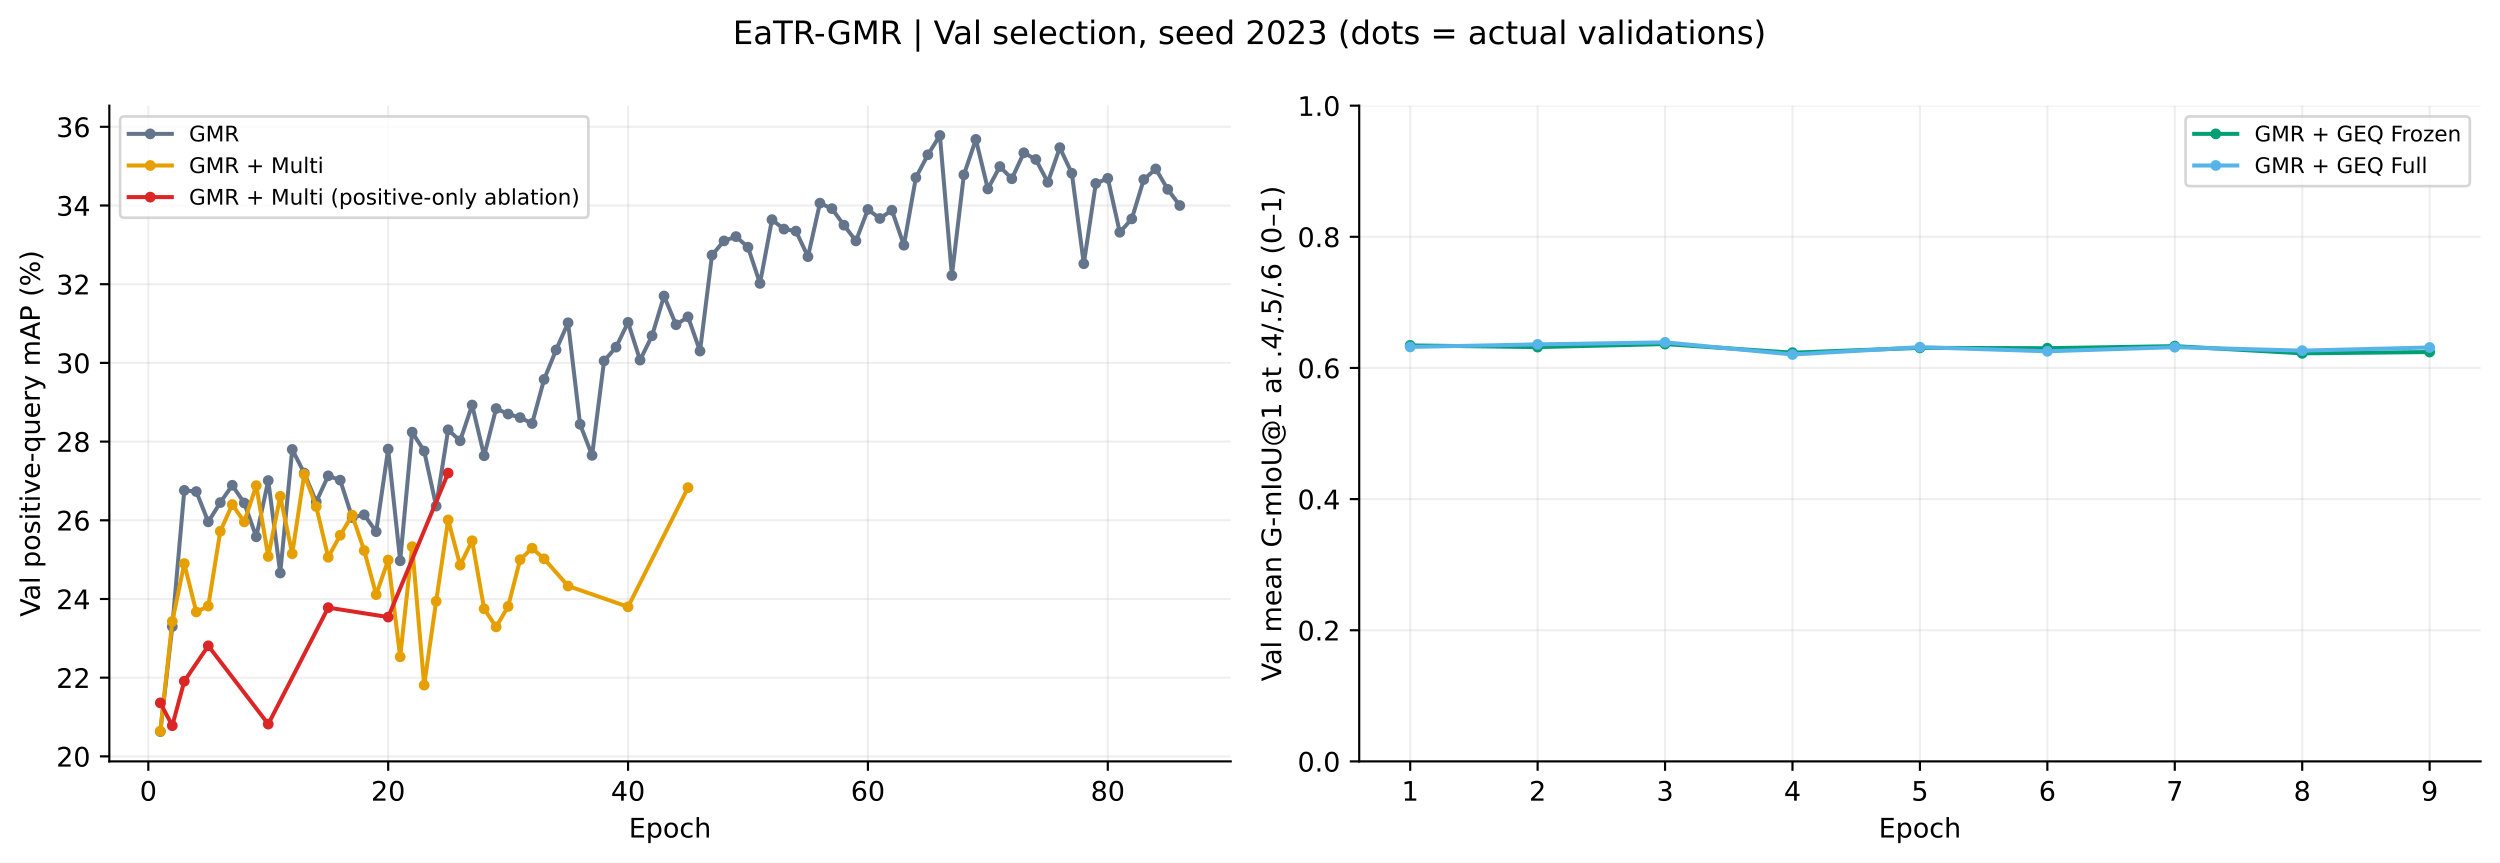
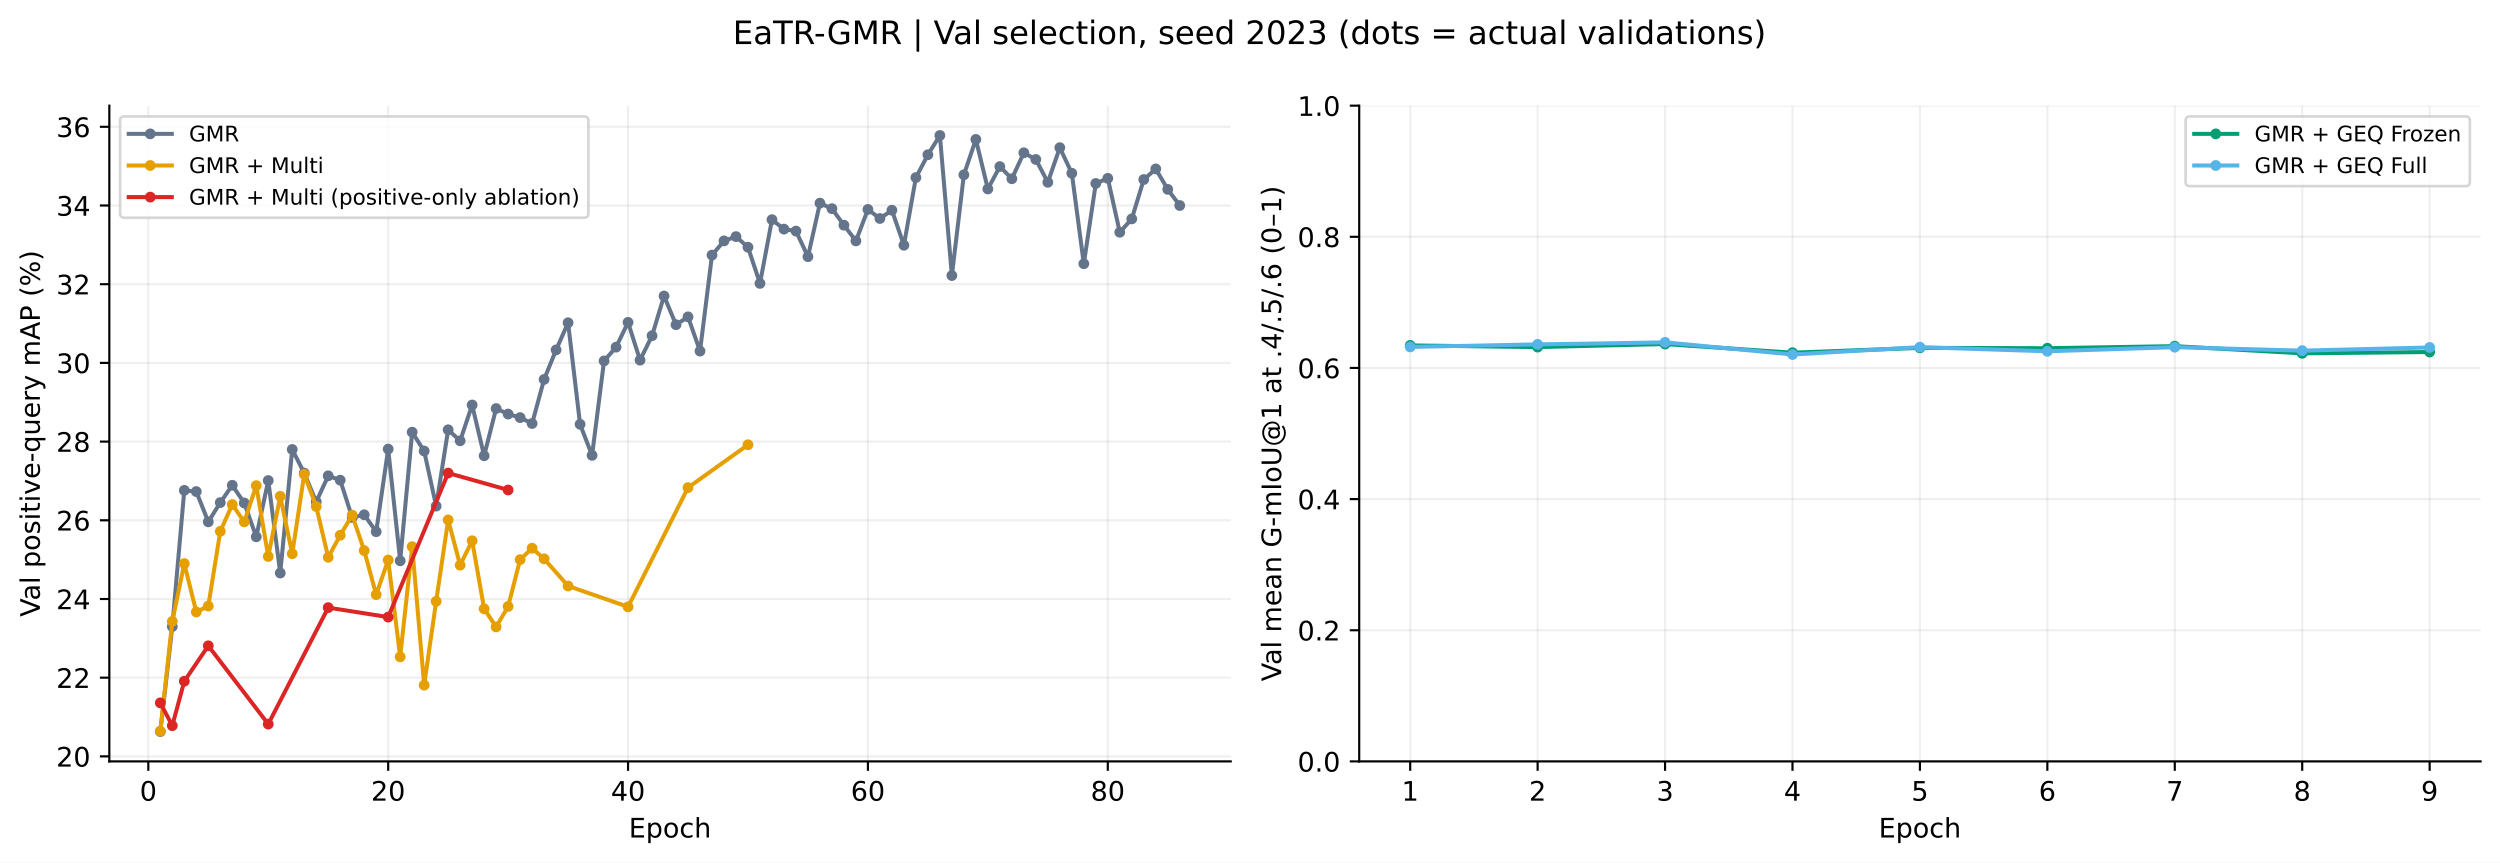
<svg xmlns="http://www.w3.org/2000/svg" xmlns:xlink="http://www.w3.org/1999/xlink" width="928.433pt" height="320.316pt" viewBox="0 0 928.433 320.316" version="1.1">
  <defs>
    <style type="text/css">*{stroke-linejoin: round; stroke-linecap: butt}</style>
  </defs>
  <g id="figure_1">
    <g id="patch_1">
      <path d="M -0 320.316  L 928.433 320.316  L 928.433 0  L -0 0  z " style="fill: #ffffff" />
    </g>
    <g id="axes_1">
      <g id="patch_2">
        <path d="M 40.603 282.76  L 457.058 282.76  L 457.058 39.24  L 40.603 39.24  z " style="fill: #ffffff" />
      </g>
      <g id="matplotlib.axis_1">
        <g id="xtick_1">
          <g id="line2d_1">
            <path d="M 55.079 282.76  L 55.079 39.24  " clip-path="url(#pdc1da5cae6)" style="fill: none; stroke: #b0b0b0; stroke-opacity: 0.2; stroke-width: 0.8; stroke-linecap: square" />
          </g>
          <g id="line2d_2">
            <defs>
              <path id="m847a747f1c" d="M 0 0  L 0 3.5  " style="stroke: #000000; stroke-width: 0.8" />
            </defs>
            <g>
              <use xlink:href="#m847a747f1c" x="55.079" y="282.76" style="stroke: #000000; stroke-width: 0.8" />
            </g>
          </g>
          <g id="text_1">
            <text style="font-size: 10px; font-family: 'DejaVu Sans'; text-anchor: middle" x="55.079" y="297.358" transform="rotate(-0 55.07883 297.3584)">0</text>
          </g>
        </g>
        <g id="xtick_2">
          <g id="line2d_3">
            <path d="M 144.16 282.76  L 144.16 39.24  " clip-path="url(#pdc1da5cae6)" style="fill: none; stroke: #b0b0b0; stroke-opacity: 0.2; stroke-width: 0.8; stroke-linecap: square" />
          </g>
          <g id="line2d_4">
            <g>
              <use xlink:href="#m847a747f1c" x="144.16" y="282.76" style="stroke: #000000; stroke-width: 0.8" />
            </g>
          </g>
          <g id="text_2">
            <text style="font-size: 10px; font-family: 'DejaVu Sans'; text-anchor: middle" x="144.16" y="297.358" transform="rotate(-0 144.1601 297.3584)">20</text>
          </g>
        </g>
        <g id="xtick_3">
          <g id="line2d_5">
            <path d="M 233.241 282.76  L 233.241 39.24  " clip-path="url(#pdc1da5cae6)" style="fill: none; stroke: #b0b0b0; stroke-opacity: 0.2; stroke-width: 0.8; stroke-linecap: square" />
          </g>
          <g id="line2d_6">
            <g>
              <use xlink:href="#m847a747f1c" x="233.241" y="282.76" style="stroke: #000000; stroke-width: 0.8" />
            </g>
          </g>
          <g id="text_3">
            <text style="font-size: 10px; font-family: 'DejaVu Sans'; text-anchor: middle" x="233.241" y="297.358" transform="rotate(-0 233.2414 297.3584)">40</text>
          </g>
        </g>
        <g id="xtick_4">
          <g id="line2d_7">
            <path d="M 322.323 282.76  L 322.323 39.24  " clip-path="url(#pdc1da5cae6)" style="fill: none; stroke: #b0b0b0; stroke-opacity: 0.2; stroke-width: 0.8; stroke-linecap: square" />
          </g>
          <g id="line2d_8">
            <g>
              <use xlink:href="#m847a747f1c" x="322.323" y="282.76" style="stroke: #000000; stroke-width: 0.8" />
            </g>
          </g>
          <g id="text_4">
            <text style="font-size: 10px; font-family: 'DejaVu Sans'; text-anchor: middle" x="322.323" y="297.358" transform="rotate(-0 322.3227 297.3584)">60</text>
          </g>
        </g>
        <g id="xtick_5">
          <g id="line2d_9">
            <path d="M 411.404 282.76  L 411.404 39.24  " clip-path="url(#pdc1da5cae6)" style="fill: none; stroke: #b0b0b0; stroke-opacity: 0.2; stroke-width: 0.8; stroke-linecap: square" />
          </g>
          <g id="line2d_10">
            <g>
              <use xlink:href="#m847a747f1c" x="411.404" y="282.76" style="stroke: #000000; stroke-width: 0.8" />
            </g>
          </g>
          <g id="text_5">
            <text style="font-size: 10px; font-family: 'DejaVu Sans'; text-anchor: middle" x="411.404" y="297.358" transform="rotate(-0 411.404 297.3584)">80</text>
          </g>
        </g>
        <g id="text_6">
          <text style="font-size: 10px; font-family: 'DejaVu Sans'; text-anchor: middle" x="248.831" y="311.037" transform="rotate(-0 248.8306 311.0366)">Epoch</text>
        </g>
      </g>
      <g id="matplotlib.axis_2">
        <g id="ytick_1">
          <g id="line2d_11">
            <path d="M 40.603 280.897  L 457.058 280.897  " clip-path="url(#pdc1da5cae6)" style="fill: none; stroke: #b0b0b0; stroke-opacity: 0.2; stroke-width: 0.8; stroke-linecap: square" />
          </g>
          <g id="line2d_12">
            <defs>
              <path id="mc433141c62" d="M 0 0  L -3.5 0  " style="stroke: #000000; stroke-width: 0.8" />
            </defs>
            <g>
              <use xlink:href="#mc433141c62" x="40.603" y="280.897" style="stroke: #000000; stroke-width: 0.8" />
            </g>
          </g>
          <g id="text_7">
            <text style="font-size: 10px; font-family: 'DejaVu Sans'; text-anchor: end" x="33.603" y="284.696" transform="rotate(-0 33.60312 284.6961)">20</text>
          </g>
        </g>
        <g id="ytick_2">
          <g id="line2d_13">
            <path d="M 40.603 251.672  L 457.058 251.672  " clip-path="url(#pdc1da5cae6)" style="fill: none; stroke: #b0b0b0; stroke-opacity: 0.2; stroke-width: 0.8; stroke-linecap: square" />
          </g>
          <g id="line2d_14">
            <g>
              <use xlink:href="#mc433141c62" x="40.603" y="251.672" style="stroke: #000000; stroke-width: 0.8" />
            </g>
          </g>
          <g id="text_8">
            <text style="font-size: 10px; font-family: 'DejaVu Sans'; text-anchor: end" x="33.603" y="255.471" transform="rotate(-0 33.60312 255.4708)">22</text>
          </g>
        </g>
        <g id="ytick_3">
          <g id="line2d_15">
            <path d="M 40.603 222.446  L 457.058 222.446  " clip-path="url(#pdc1da5cae6)" style="fill: none; stroke: #b0b0b0; stroke-opacity: 0.2; stroke-width: 0.8; stroke-linecap: square" />
          </g>
          <g id="line2d_16">
            <g>
              <use xlink:href="#mc433141c62" x="40.603" y="222.446" style="stroke: #000000; stroke-width: 0.8" />
            </g>
          </g>
          <g id="text_9">
            <text style="font-size: 10px; font-family: 'DejaVu Sans'; text-anchor: end" x="33.603" y="226.245" transform="rotate(-0 33.60312 226.2455)">24</text>
          </g>
        </g>
        <g id="ytick_4">
          <g id="line2d_17">
            <path d="M 40.603 193.221  L 457.058 193.221  " clip-path="url(#pdc1da5cae6)" style="fill: none; stroke: #b0b0b0; stroke-opacity: 0.2; stroke-width: 0.8; stroke-linecap: square" />
          </g>
          <g id="line2d_18">
            <g>
              <use xlink:href="#mc433141c62" x="40.603" y="193.221" style="stroke: #000000; stroke-width: 0.8" />
            </g>
          </g>
          <g id="text_10">
            <text style="font-size: 10px; font-family: 'DejaVu Sans'; text-anchor: end" x="33.603" y="197.02" transform="rotate(-0 33.60312 197.0201)">26</text>
          </g>
        </g>
        <g id="ytick_5">
          <g id="line2d_19">
            <path d="M 40.603 163.996  L 457.058 163.996  " clip-path="url(#pdc1da5cae6)" style="fill: none; stroke: #b0b0b0; stroke-opacity: 0.2; stroke-width: 0.8; stroke-linecap: square" />
          </g>
          <g id="line2d_20">
            <g>
              <use xlink:href="#mc433141c62" x="40.603" y="163.996" style="stroke: #000000; stroke-width: 0.8" />
            </g>
          </g>
          <g id="text_11">
            <text style="font-size: 10px; font-family: 'DejaVu Sans'; text-anchor: end" x="33.603" y="167.795" transform="rotate(-0 33.60312 167.7948)">28</text>
          </g>
        </g>
        <g id="ytick_6">
          <g id="line2d_21">
            <path d="M 40.603 134.77  L 457.058 134.77  " clip-path="url(#pdc1da5cae6)" style="fill: none; stroke: #b0b0b0; stroke-opacity: 0.2; stroke-width: 0.8; stroke-linecap: square" />
          </g>
          <g id="line2d_22">
            <g>
              <use xlink:href="#mc433141c62" x="40.603" y="134.77" style="stroke: #000000; stroke-width: 0.8" />
            </g>
          </g>
          <g id="text_12">
            <text style="font-size: 10px; font-family: 'DejaVu Sans'; text-anchor: end" x="33.603" y="138.569" transform="rotate(-0 33.60312 138.5695)">30</text>
          </g>
        </g>
        <g id="ytick_7">
          <g id="line2d_23">
            <path d="M 40.603 105.545  L 457.058 105.545  " clip-path="url(#pdc1da5cae6)" style="fill: none; stroke: #b0b0b0; stroke-opacity: 0.2; stroke-width: 0.8; stroke-linecap: square" />
          </g>
          <g id="line2d_24">
            <g>
              <use xlink:href="#mc433141c62" x="40.603" y="105.545" style="stroke: #000000; stroke-width: 0.8" />
            </g>
          </g>
          <g id="text_13">
            <text style="font-size: 10px; font-family: 'DejaVu Sans'; text-anchor: end" x="33.603" y="109.344" transform="rotate(-0 33.60312 109.3442)">32</text>
          </g>
        </g>
        <g id="ytick_8">
          <g id="line2d_25">
            <path d="M 40.603 76.32  L 457.058 76.32  " clip-path="url(#pdc1da5cae6)" style="fill: none; stroke: #b0b0b0; stroke-opacity: 0.2; stroke-width: 0.8; stroke-linecap: square" />
          </g>
          <g id="line2d_26">
            <g>
              <use xlink:href="#mc433141c62" x="40.603" y="76.32" style="stroke: #000000; stroke-width: 0.8" />
            </g>
          </g>
          <g id="text_14">
            <text style="font-size: 10px; font-family: 'DejaVu Sans'; text-anchor: end" x="33.603" y="80.119" transform="rotate(-0 33.60312 80.11885)">34</text>
          </g>
        </g>
        <g id="ytick_9">
          <g id="line2d_27">
            <path d="M 40.603 47.094  L 457.058 47.094  " clip-path="url(#pdc1da5cae6)" style="fill: none; stroke: #b0b0b0; stroke-opacity: 0.2; stroke-width: 0.8; stroke-linecap: square" />
          </g>
          <g id="line2d_28">
            <g>
              <use xlink:href="#mc433141c62" x="40.603" y="47.094" style="stroke: #000000; stroke-width: 0.8" />
            </g>
          </g>
          <g id="text_15">
            <text style="font-size: 10px; font-family: 'DejaVu Sans'; text-anchor: end" x="33.603" y="50.894" transform="rotate(-0 33.60312 50.89352)">36</text>
          </g>
        </g>
        <g id="text_16">
          <text style="font-size: 10px; font-family: 'DejaVu Sans'; text-anchor: middle" x="14.798" y="161" transform="rotate(-90 14.79844 161)">Val positive-query mAP (%)</text>
        </g>
      </g>
      <g id="line2d_29">
        <path d="M 59.533 271.691  L 63.987 232.675  L 68.441 182.115  L 72.895 182.554  L 77.349 193.805  L 81.803 186.645  L 86.257 180.216  L 90.711 186.791  L 95.165 199.358  L 99.619 178.462  L 104.074 212.802  L 108.528 166.918  L 112.982 175.686  L 117.436 186.353  L 121.89 176.709  L 126.344 178.316  L 130.798 192.198  L 135.252 191.175  L 139.706 197.459  L 144.16 166.772  L 148.614 208.272  L 153.068 160.489  L 157.522 167.503  L 161.976 187.96  L 166.43 159.612  L 170.885 163.703  L 175.339 150.406  L 179.793 169.256  L 184.247 151.721  L 188.701 153.767  L 193.155 155.082  L 197.609 157.274  L 202.063 140.908  L 206.517 129.948  L 210.971 119.865  L 215.425 157.566  L 219.879 169.11  L 224.333 134.04  L 228.787 128.925  L 233.241 119.719  L 237.695 133.747  L 242.15 124.688  L 246.604 109.929  L 251.058 120.596  L 255.512 117.673  L 259.966 130.386  L 264.42 94.732  L 268.874 89.471  L 273.328 87.864  L 277.782 91.809  L 282.236 105.253  L 286.69 81.58  L 291.144 85.087  L 295.598 85.818  L 300.052 95.316  L 304.506 75.443  L 308.96 77.489  L 313.415 83.626  L 317.869 89.471  L 322.323 77.781  L 326.777 81.142  L 331.231 78.073  L 335.685 91.078  L 340.139 65.945  L 344.593 57.469  L 349.047 50.309  L 353.501 102.33  L 357.955 64.922  L 362.409 51.77  L 366.863 70.182  L 371.317 61.853  L 375.771 66.383  L 380.226 56.739  L 384.68 59.223  L 389.134 67.698  L 393.588 54.839  L 398.042 64.337  L 402.496 97.946  L 406.95 68.137  L 411.404 66.237  L 415.858 86.256  L 420.312 81.288  L 424.766 66.675  L 429.22 62.73  L 433.674 70.328  L 438.128 76.32  " clip-path="url(#pdc1da5cae6)" style="fill: none; stroke: #64748b; stroke-width: 1.5; stroke-linecap: square" />
        <defs>
          <path id="mf4bc2572a3" d="M 0 1.5  C 0.398 1.5 0.779 1.342 1.061 1.061  C 1.342 0.779 1.5 0.398 1.5 0  C 1.5 -0.398 1.342 -0.779 1.061 -1.061  C 0.779 -1.342 0.398 -1.5 0 -1.5  C -0.398 -1.5 -0.779 -1.342 -1.061 -1.061  C -1.342 -0.779 -1.5 -0.398 -1.5 0  C -1.5 0.398 -1.342 0.779 -1.061 1.061  C -0.779 1.342 -0.398 1.5 0 1.5  z " style="stroke: #64748b" />
        </defs>
        <g clip-path="url(#pdc1da5cae6)">
          <use xlink:href="#mf4bc2572a3" x="59.533" y="271.691" style="fill: #64748b; stroke: #64748b" />
          <use xlink:href="#mf4bc2572a3" x="63.987" y="232.675" style="fill: #64748b; stroke: #64748b" />
          <use xlink:href="#mf4bc2572a3" x="68.441" y="182.115" style="fill: #64748b; stroke: #64748b" />
          <use xlink:href="#mf4bc2572a3" x="72.895" y="182.554" style="fill: #64748b; stroke: #64748b" />
          <use xlink:href="#mf4bc2572a3" x="77.349" y="193.805" style="fill: #64748b; stroke: #64748b" />
          <use xlink:href="#mf4bc2572a3" x="81.803" y="186.645" style="fill: #64748b; stroke: #64748b" />
          <use xlink:href="#mf4bc2572a3" x="86.257" y="180.216" style="fill: #64748b; stroke: #64748b" />
          <use xlink:href="#mf4bc2572a3" x="90.711" y="186.791" style="fill: #64748b; stroke: #64748b" />
          <use xlink:href="#mf4bc2572a3" x="95.165" y="199.358" style="fill: #64748b; stroke: #64748b" />
          <use xlink:href="#mf4bc2572a3" x="99.619" y="178.462" style="fill: #64748b; stroke: #64748b" />
          <use xlink:href="#mf4bc2572a3" x="104.074" y="212.802" style="fill: #64748b; stroke: #64748b" />
          <use xlink:href="#mf4bc2572a3" x="108.528" y="166.918" style="fill: #64748b; stroke: #64748b" />
          <use xlink:href="#mf4bc2572a3" x="112.982" y="175.686" style="fill: #64748b; stroke: #64748b" />
          <use xlink:href="#mf4bc2572a3" x="117.436" y="186.353" style="fill: #64748b; stroke: #64748b" />
          <use xlink:href="#mf4bc2572a3" x="121.89" y="176.709" style="fill: #64748b; stroke: #64748b" />
          <use xlink:href="#mf4bc2572a3" x="126.344" y="178.316" style="fill: #64748b; stroke: #64748b" />
          <use xlink:href="#mf4bc2572a3" x="130.798" y="192.198" style="fill: #64748b; stroke: #64748b" />
          <use xlink:href="#mf4bc2572a3" x="135.252" y="191.175" style="fill: #64748b; stroke: #64748b" />
          <use xlink:href="#mf4bc2572a3" x="139.706" y="197.459" style="fill: #64748b; stroke: #64748b" />
          <use xlink:href="#mf4bc2572a3" x="144.16" y="166.772" style="fill: #64748b; stroke: #64748b" />
          <use xlink:href="#mf4bc2572a3" x="148.614" y="208.272" style="fill: #64748b; stroke: #64748b" />
          <use xlink:href="#mf4bc2572a3" x="153.068" y="160.489" style="fill: #64748b; stroke: #64748b" />
          <use xlink:href="#mf4bc2572a3" x="157.522" y="167.503" style="fill: #64748b; stroke: #64748b" />
          <use xlink:href="#mf4bc2572a3" x="161.976" y="187.96" style="fill: #64748b; stroke: #64748b" />
          <use xlink:href="#mf4bc2572a3" x="166.43" y="159.612" style="fill: #64748b; stroke: #64748b" />
          <use xlink:href="#mf4bc2572a3" x="170.885" y="163.703" style="fill: #64748b; stroke: #64748b" />
          <use xlink:href="#mf4bc2572a3" x="175.339" y="150.406" style="fill: #64748b; stroke: #64748b" />
          <use xlink:href="#mf4bc2572a3" x="179.793" y="169.256" style="fill: #64748b; stroke: #64748b" />
          <use xlink:href="#mf4bc2572a3" x="184.247" y="151.721" style="fill: #64748b; stroke: #64748b" />
          <use xlink:href="#mf4bc2572a3" x="188.701" y="153.767" style="fill: #64748b; stroke: #64748b" />
          <use xlink:href="#mf4bc2572a3" x="193.155" y="155.082" style="fill: #64748b; stroke: #64748b" />
          <use xlink:href="#mf4bc2572a3" x="197.609" y="157.274" style="fill: #64748b; stroke: #64748b" />
          <use xlink:href="#mf4bc2572a3" x="202.063" y="140.908" style="fill: #64748b; stroke: #64748b" />
          <use xlink:href="#mf4bc2572a3" x="206.517" y="129.948" style="fill: #64748b; stroke: #64748b" />
          <use xlink:href="#mf4bc2572a3" x="210.971" y="119.865" style="fill: #64748b; stroke: #64748b" />
          <use xlink:href="#mf4bc2572a3" x="215.425" y="157.566" style="fill: #64748b; stroke: #64748b" />
          <use xlink:href="#mf4bc2572a3" x="219.879" y="169.11" style="fill: #64748b; stroke: #64748b" />
          <use xlink:href="#mf4bc2572a3" x="224.333" y="134.04" style="fill: #64748b; stroke: #64748b" />
          <use xlink:href="#mf4bc2572a3" x="228.787" y="128.925" style="fill: #64748b; stroke: #64748b" />
          <use xlink:href="#mf4bc2572a3" x="233.241" y="119.719" style="fill: #64748b; stroke: #64748b" />
          <use xlink:href="#mf4bc2572a3" x="237.695" y="133.747" style="fill: #64748b; stroke: #64748b" />
          <use xlink:href="#mf4bc2572a3" x="242.15" y="124.688" style="fill: #64748b; stroke: #64748b" />
          <use xlink:href="#mf4bc2572a3" x="246.604" y="109.929" style="fill: #64748b; stroke: #64748b" />
          <use xlink:href="#mf4bc2572a3" x="251.058" y="120.596" style="fill: #64748b; stroke: #64748b" />
          <use xlink:href="#mf4bc2572a3" x="255.512" y="117.673" style="fill: #64748b; stroke: #64748b" />
          <use xlink:href="#mf4bc2572a3" x="259.966" y="130.386" style="fill: #64748b; stroke: #64748b" />
          <use xlink:href="#mf4bc2572a3" x="264.42" y="94.732" style="fill: #64748b; stroke: #64748b" />
          <use xlink:href="#mf4bc2572a3" x="268.874" y="89.471" style="fill: #64748b; stroke: #64748b" />
          <use xlink:href="#mf4bc2572a3" x="273.328" y="87.864" style="fill: #64748b; stroke: #64748b" />
          <use xlink:href="#mf4bc2572a3" x="277.782" y="91.809" style="fill: #64748b; stroke: #64748b" />
          <use xlink:href="#mf4bc2572a3" x="282.236" y="105.253" style="fill: #64748b; stroke: #64748b" />
          <use xlink:href="#mf4bc2572a3" x="286.69" y="81.58" style="fill: #64748b; stroke: #64748b" />
          <use xlink:href="#mf4bc2572a3" x="291.144" y="85.087" style="fill: #64748b; stroke: #64748b" />
          <use xlink:href="#mf4bc2572a3" x="295.598" y="85.818" style="fill: #64748b; stroke: #64748b" />
          <use xlink:href="#mf4bc2572a3" x="300.052" y="95.316" style="fill: #64748b; stroke: #64748b" />
          <use xlink:href="#mf4bc2572a3" x="304.506" y="75.443" style="fill: #64748b; stroke: #64748b" />
          <use xlink:href="#mf4bc2572a3" x="308.96" y="77.489" style="fill: #64748b; stroke: #64748b" />
          <use xlink:href="#mf4bc2572a3" x="313.415" y="83.626" style="fill: #64748b; stroke: #64748b" />
          <use xlink:href="#mf4bc2572a3" x="317.869" y="89.471" style="fill: #64748b; stroke: #64748b" />
          <use xlink:href="#mf4bc2572a3" x="322.323" y="77.781" style="fill: #64748b; stroke: #64748b" />
          <use xlink:href="#mf4bc2572a3" x="326.777" y="81.142" style="fill: #64748b; stroke: #64748b" />
          <use xlink:href="#mf4bc2572a3" x="331.231" y="78.073" style="fill: #64748b; stroke: #64748b" />
          <use xlink:href="#mf4bc2572a3" x="335.685" y="91.078" style="fill: #64748b; stroke: #64748b" />
          <use xlink:href="#mf4bc2572a3" x="340.139" y="65.945" style="fill: #64748b; stroke: #64748b" />
          <use xlink:href="#mf4bc2572a3" x="344.593" y="57.469" style="fill: #64748b; stroke: #64748b" />
          <use xlink:href="#mf4bc2572a3" x="349.047" y="50.309" style="fill: #64748b; stroke: #64748b" />
          <use xlink:href="#mf4bc2572a3" x="353.501" y="102.33" style="fill: #64748b; stroke: #64748b" />
          <use xlink:href="#mf4bc2572a3" x="357.955" y="64.922" style="fill: #64748b; stroke: #64748b" />
          <use xlink:href="#mf4bc2572a3" x="362.409" y="51.77" style="fill: #64748b; stroke: #64748b" />
          <use xlink:href="#mf4bc2572a3" x="366.863" y="70.182" style="fill: #64748b; stroke: #64748b" />
          <use xlink:href="#mf4bc2572a3" x="371.317" y="61.853" style="fill: #64748b; stroke: #64748b" />
          <use xlink:href="#mf4bc2572a3" x="375.771" y="66.383" style="fill: #64748b; stroke: #64748b" />
          <use xlink:href="#mf4bc2572a3" x="380.226" y="56.739" style="fill: #64748b; stroke: #64748b" />
          <use xlink:href="#mf4bc2572a3" x="384.68" y="59.223" style="fill: #64748b; stroke: #64748b" />
          <use xlink:href="#mf4bc2572a3" x="389.134" y="67.698" style="fill: #64748b; stroke: #64748b" />
          <use xlink:href="#mf4bc2572a3" x="393.588" y="54.839" style="fill: #64748b; stroke: #64748b" />
          <use xlink:href="#mf4bc2572a3" x="398.042" y="64.337" style="fill: #64748b; stroke: #64748b" />
          <use xlink:href="#mf4bc2572a3" x="402.496" y="97.946" style="fill: #64748b; stroke: #64748b" />
          <use xlink:href="#mf4bc2572a3" x="406.95" y="68.137" style="fill: #64748b; stroke: #64748b" />
          <use xlink:href="#mf4bc2572a3" x="411.404" y="66.237" style="fill: #64748b; stroke: #64748b" />
          <use xlink:href="#mf4bc2572a3" x="415.858" y="86.256" style="fill: #64748b; stroke: #64748b" />
          <use xlink:href="#mf4bc2572a3" x="420.312" y="81.288" style="fill: #64748b; stroke: #64748b" />
          <use xlink:href="#mf4bc2572a3" x="424.766" y="66.675" style="fill: #64748b; stroke: #64748b" />
          <use xlink:href="#mf4bc2572a3" x="429.22" y="62.73" style="fill: #64748b; stroke: #64748b" />
          <use xlink:href="#mf4bc2572a3" x="433.674" y="70.328" style="fill: #64748b; stroke: #64748b" />
          <use xlink:href="#mf4bc2572a3" x="438.128" y="76.32" style="fill: #64748b; stroke: #64748b" />
        </g>
      </g>
      <g id="line2d_30">
-         <path d="M 59.533 271.545  L 63.987 230.775  L 68.441 209.295  L 72.895 227.268  L 77.349 225.077  L 81.803 197.312  L 86.257 187.376  L 90.711 193.805  L 95.165 180.362  L 99.619 206.665  L 104.074 184.307  L 108.528 205.642  L 112.982 176.124  L 117.436 188.106  L 121.89 206.957  L 126.344 198.774  L 130.798 191.321  L 135.252 204.473  L 139.706 220.839  L 144.16 207.98  L 148.614 243.927  L 153.068 203.011  L 157.522 254.448  L 161.976 223.323  L 166.43 193.075  L 170.885 209.879  L 175.339 200.82  L 179.793 226.099  L 184.247 232.821  L 188.701 225.223  L 193.155 207.834  L 197.609 203.596  L 202.063 207.541  L 210.971 217.624  L 233.241 225.369  L 255.512 181.092  " clip-path="url(#pdc1da5cae6)" style="fill: none; stroke: #e69f00; stroke-width: 1.5; stroke-linecap: square" />
+         <path d="M 59.533 271.545  L 63.987 230.775  L 68.441 209.295  L 72.895 227.268  L 77.349 225.077  L 81.803 197.312  L 86.257 187.376  L 90.711 193.805  L 95.165 180.362  L 99.619 206.665  L 104.074 184.307  L 108.528 205.642  L 112.982 176.124  L 117.436 188.106  L 121.89 206.957  L 126.344 198.774  L 130.798 191.321  L 135.252 204.473  L 139.706 220.839  L 144.16 207.98  L 148.614 243.927  L 153.068 203.011  L 157.522 254.448  L 161.976 223.323  L 166.43 193.075  L 170.885 209.879  L 175.339 200.82  L 179.793 226.099  L 184.247 232.821  L 188.701 225.223  L 193.155 207.834  L 197.609 203.596  L 202.063 207.541  L 210.971 217.624  L 233.241 225.369  L 255.512 181.092  L 277.782 165.165  " clip-path="url(#pdc1da5cae6)" style="fill: none; stroke: #e69f00; stroke-width: 1.5; stroke-linecap: square" />
        <defs>
          <path id="mbf485513ee" d="M 0 1.5  C 0.398 1.5 0.779 1.342 1.061 1.061  C 1.342 0.779 1.5 0.398 1.5 0  C 1.5 -0.398 1.342 -0.779 1.061 -1.061  C 0.779 -1.342 0.398 -1.5 0 -1.5  C -0.398 -1.5 -0.779 -1.342 -1.061 -1.061  C -1.342 -0.779 -1.5 -0.398 -1.5 0  C -1.5 0.398 -1.342 0.779 -1.061 1.061  C -0.779 1.342 -0.398 1.5 0 1.5  z " style="stroke: #e69f00" />
        </defs>
        <g clip-path="url(#pdc1da5cae6)">
          <use xlink:href="#mbf485513ee" x="59.533" y="271.545" style="fill: #e69f00; stroke: #e69f00" />
          <use xlink:href="#mbf485513ee" x="63.987" y="230.775" style="fill: #e69f00; stroke: #e69f00" />
          <use xlink:href="#mbf485513ee" x="68.441" y="209.295" style="fill: #e69f00; stroke: #e69f00" />
          <use xlink:href="#mbf485513ee" x="72.895" y="227.268" style="fill: #e69f00; stroke: #e69f00" />
          <use xlink:href="#mbf485513ee" x="77.349" y="225.077" style="fill: #e69f00; stroke: #e69f00" />
          <use xlink:href="#mbf485513ee" x="81.803" y="197.312" style="fill: #e69f00; stroke: #e69f00" />
          <use xlink:href="#mbf485513ee" x="86.257" y="187.376" style="fill: #e69f00; stroke: #e69f00" />
          <use xlink:href="#mbf485513ee" x="90.711" y="193.805" style="fill: #e69f00; stroke: #e69f00" />
          <use xlink:href="#mbf485513ee" x="95.165" y="180.362" style="fill: #e69f00; stroke: #e69f00" />
          <use xlink:href="#mbf485513ee" x="99.619" y="206.665" style="fill: #e69f00; stroke: #e69f00" />
          <use xlink:href="#mbf485513ee" x="104.074" y="184.307" style="fill: #e69f00; stroke: #e69f00" />
          <use xlink:href="#mbf485513ee" x="108.528" y="205.642" style="fill: #e69f00; stroke: #e69f00" />
          <use xlink:href="#mbf485513ee" x="112.982" y="176.124" style="fill: #e69f00; stroke: #e69f00" />
          <use xlink:href="#mbf485513ee" x="117.436" y="188.106" style="fill: #e69f00; stroke: #e69f00" />
          <use xlink:href="#mbf485513ee" x="121.89" y="206.957" style="fill: #e69f00; stroke: #e69f00" />
          <use xlink:href="#mbf485513ee" x="126.344" y="198.774" style="fill: #e69f00; stroke: #e69f00" />
          <use xlink:href="#mbf485513ee" x="130.798" y="191.321" style="fill: #e69f00; stroke: #e69f00" />
          <use xlink:href="#mbf485513ee" x="135.252" y="204.473" style="fill: #e69f00; stroke: #e69f00" />
          <use xlink:href="#mbf485513ee" x="139.706" y="220.839" style="fill: #e69f00; stroke: #e69f00" />
          <use xlink:href="#mbf485513ee" x="144.16" y="207.98" style="fill: #e69f00; stroke: #e69f00" />
          <use xlink:href="#mbf485513ee" x="148.614" y="243.927" style="fill: #e69f00; stroke: #e69f00" />
          <use xlink:href="#mbf485513ee" x="153.068" y="203.011" style="fill: #e69f00; stroke: #e69f00" />
          <use xlink:href="#mbf485513ee" x="157.522" y="254.448" style="fill: #e69f00; stroke: #e69f00" />
          <use xlink:href="#mbf485513ee" x="161.976" y="223.323" style="fill: #e69f00; stroke: #e69f00" />
          <use xlink:href="#mbf485513ee" x="166.43" y="193.075" style="fill: #e69f00; stroke: #e69f00" />
          <use xlink:href="#mbf485513ee" x="170.885" y="209.879" style="fill: #e69f00; stroke: #e69f00" />
          <use xlink:href="#mbf485513ee" x="175.339" y="200.82" style="fill: #e69f00; stroke: #e69f00" />
          <use xlink:href="#mbf485513ee" x="179.793" y="226.099" style="fill: #e69f00; stroke: #e69f00" />
          <use xlink:href="#mbf485513ee" x="184.247" y="232.821" style="fill: #e69f00; stroke: #e69f00" />
          <use xlink:href="#mbf485513ee" x="188.701" y="225.223" style="fill: #e69f00; stroke: #e69f00" />
          <use xlink:href="#mbf485513ee" x="193.155" y="207.834" style="fill: #e69f00; stroke: #e69f00" />
          <use xlink:href="#mbf485513ee" x="197.609" y="203.596" style="fill: #e69f00; stroke: #e69f00" />
          <use xlink:href="#mbf485513ee" x="202.063" y="207.541" style="fill: #e69f00; stroke: #e69f00" />
          <use xlink:href="#mbf485513ee" x="210.971" y="217.624" style="fill: #e69f00; stroke: #e69f00" />
          <use xlink:href="#mbf485513ee" x="233.241" y="225.369" style="fill: #e69f00; stroke: #e69f00" />
          <use xlink:href="#mbf485513ee" x="255.512" y="181.092" style="fill: #e69f00; stroke: #e69f00" />
+           <use xlink:href="#mbf485513ee" x="277.782" y="165.165" style="fill: #e69f00; stroke: #e69f00" />
        </g>
      </g>
      <g id="line2d_31">
-         <path d="M 59.533 261.024  L 63.987 269.499  L 68.441 252.987  L 77.349 239.835  L 99.619 268.915  L 121.89 225.661  L 144.16 229.168  L 166.43 175.686  " clip-path="url(#pdc1da5cae6)" style="fill: none; stroke: #dc2626; stroke-width: 1.5; stroke-linecap: square" />
+         <path d="M 59.533 261.024  L 63.987 269.499  L 68.441 252.987  L 77.349 239.835  L 99.619 268.915  L 121.89 225.661  L 144.16 229.168  L 166.43 175.686  L 188.701 181.969  " clip-path="url(#pdc1da5cae6)" style="fill: none; stroke: #dc2626; stroke-width: 1.5; stroke-linecap: square" />
        <defs>
          <path id="m6886102119" d="M 0 1.5  C 0.398 1.5 0.779 1.342 1.061 1.061  C 1.342 0.779 1.5 0.398 1.5 0  C 1.5 -0.398 1.342 -0.779 1.061 -1.061  C 0.779 -1.342 0.398 -1.5 0 -1.5  C -0.398 -1.5 -0.779 -1.342 -1.061 -1.061  C -1.342 -0.779 -1.5 -0.398 -1.5 0  C -1.5 0.398 -1.342 0.779 -1.061 1.061  C -0.779 1.342 -0.398 1.5 0 1.5  z " style="stroke: #dc2626" />
        </defs>
        <g clip-path="url(#pdc1da5cae6)">
          <use xlink:href="#m6886102119" x="59.533" y="261.024" style="fill: #dc2626; stroke: #dc2626" />
          <use xlink:href="#m6886102119" x="63.987" y="269.499" style="fill: #dc2626; stroke: #dc2626" />
          <use xlink:href="#m6886102119" x="68.441" y="252.987" style="fill: #dc2626; stroke: #dc2626" />
          <use xlink:href="#m6886102119" x="77.349" y="239.835" style="fill: #dc2626; stroke: #dc2626" />
          <use xlink:href="#m6886102119" x="99.619" y="268.915" style="fill: #dc2626; stroke: #dc2626" />
          <use xlink:href="#m6886102119" x="121.89" y="225.661" style="fill: #dc2626; stroke: #dc2626" />
          <use xlink:href="#m6886102119" x="144.16" y="229.168" style="fill: #dc2626; stroke: #dc2626" />
          <use xlink:href="#m6886102119" x="166.43" y="175.686" style="fill: #dc2626; stroke: #dc2626" />
+           <use xlink:href="#m6886102119" x="188.701" y="181.969" style="fill: #dc2626; stroke: #dc2626" />
        </g>
      </g>
      <g id="patch_3">
        <path d="M 40.603 282.76  L 40.603 39.24  " style="fill: none; stroke: #000000; stroke-width: 0.8; stroke-linejoin: miter; stroke-linecap: square" />
      </g>
      <g id="patch_4">
        <path d="M 40.603 282.76  L 457.058 282.76  " style="fill: none; stroke: #000000; stroke-width: 0.8; stroke-linejoin: miter; stroke-linecap: square" />
      </g>
      <g id="legend_1">
        <g id="patch_5">
          <path d="M 46.203 80.868  L 216.902 80.868  Q 218.502 80.868 218.502 79.267  L 218.502 44.84  Q 218.502 43.24 216.902 43.24  L 46.203 43.24  Q 44.603 43.24 44.603 44.84  L 44.603 79.267  Q 44.603 80.868 46.203 80.868  z " style="fill: #ffffff; opacity: 0.8; stroke: #cccccc; stroke-linejoin: miter" />
        </g>
        <g id="line2d_32">
          <path d="M 47.803 49.719  L 55.803 49.719  L 63.803 49.719  " style="fill: none; stroke: #64748b; stroke-width: 1.5; stroke-linecap: square" />
          <g>
            <use xlink:href="#mf4bc2572a3" x="55.803" y="49.719" style="fill: #64748b; stroke: #64748b" />
          </g>
        </g>
        <g id="text_17">
          <text style="font-size: 8px; font-family: 'DejaVu Sans'; text-anchor: start" x="70.203" y="52.519" transform="rotate(-0 70.20312 52.51875)">GMR</text>
        </g>
        <g id="line2d_33">
          <path d="M 47.803 61.461  L 55.803 61.461  L 63.803 61.461  " style="fill: none; stroke: #e69f00; stroke-width: 1.5; stroke-linecap: square" />
          <g>
            <use xlink:href="#mbf485513ee" x="55.803" y="61.461" style="fill: #e69f00; stroke: #e69f00" />
          </g>
        </g>
        <g id="text_18">
          <text style="font-size: 8px; font-family: 'DejaVu Sans'; text-anchor: start" x="70.203" y="64.261" transform="rotate(-0 70.20312 64.26125)">GMR + Multi</text>
        </g>
        <g id="line2d_34">
          <path d="M 47.803 73.204  L 55.803 73.204  L 63.803 73.204  " style="fill: none; stroke: #dc2626; stroke-width: 1.5; stroke-linecap: square" />
          <g>
            <use xlink:href="#m6886102119" x="55.803" y="73.204" style="fill: #dc2626; stroke: #dc2626" />
          </g>
        </g>
        <g id="text_19">
          <text style="font-size: 8px; font-family: 'DejaVu Sans'; text-anchor: start" x="70.203" y="76.004" transform="rotate(-0 70.20312 76.00375)">GMR + Multi (positive-only ablation)</text>
        </g>
      </g>
    </g>
    <g id="axes_2">
      <g id="patch_6">
        <path d="M 504.778 282.76  L 921.233 282.76  L 921.233 39.24  L 504.778 39.24  z " style="fill: #ffffff" />
      </g>
      <g id="matplotlib.axis_3">
        <g id="xtick_6">
          <g id="line2d_35">
            <path d="M 523.708 282.76  L 523.708 39.24  " clip-path="url(#p370dd41538)" style="fill: none; stroke: #b0b0b0; stroke-opacity: 0.2; stroke-width: 0.8; stroke-linecap: square" />
          </g>
          <g id="line2d_36">
            <g>
              <use xlink:href="#m847a747f1c" x="523.708" y="282.76" style="stroke: #000000; stroke-width: 0.8" />
            </g>
          </g>
          <g id="text_20">
            <text style="font-size: 10px; font-family: 'DejaVu Sans'; text-anchor: middle" x="523.708" y="297.358" transform="rotate(-0 523.7079 297.3584)">1</text>
          </g>
        </g>
        <g id="xtick_7">
          <g id="line2d_37">
            <path d="M 571.032 282.76  L 571.032 39.24  " clip-path="url(#p370dd41538)" style="fill: none; stroke: #b0b0b0; stroke-opacity: 0.2; stroke-width: 0.8; stroke-linecap: square" />
          </g>
          <g id="line2d_38">
            <g>
              <use xlink:href="#m847a747f1c" x="571.032" y="282.76" style="stroke: #000000; stroke-width: 0.8" />
            </g>
          </g>
          <g id="text_21">
            <text style="font-size: 10px; font-family: 'DejaVu Sans'; text-anchor: middle" x="571.032" y="297.358" transform="rotate(-0 571.0323 297.3584)">2</text>
          </g>
        </g>
        <g id="xtick_8">
          <g id="line2d_39">
            <path d="M 618.357 282.76  L 618.357 39.24  " clip-path="url(#p370dd41538)" style="fill: none; stroke: #b0b0b0; stroke-opacity: 0.2; stroke-width: 0.8; stroke-linecap: square" />
          </g>
          <g id="line2d_40">
            <g>
              <use xlink:href="#m847a747f1c" x="618.357" y="282.76" style="stroke: #000000; stroke-width: 0.8" />
            </g>
          </g>
          <g id="text_22">
            <text style="font-size: 10px; font-family: 'DejaVu Sans'; text-anchor: middle" x="618.357" y="297.358" transform="rotate(-0 618.3568 297.3584)">3</text>
          </g>
        </g>
        <g id="xtick_9">
          <g id="line2d_41">
            <path d="M 665.681 282.76  L 665.681 39.24  " clip-path="url(#p370dd41538)" style="fill: none; stroke: #b0b0b0; stroke-opacity: 0.2; stroke-width: 0.8; stroke-linecap: square" />
          </g>
          <g id="line2d_42">
            <g>
              <use xlink:href="#m847a747f1c" x="665.681" y="282.76" style="stroke: #000000; stroke-width: 0.8" />
            </g>
          </g>
          <g id="text_23">
            <text style="font-size: 10px; font-family: 'DejaVu Sans'; text-anchor: middle" x="665.681" y="297.358" transform="rotate(-0 665.6812 297.3584)">4</text>
          </g>
        </g>
        <g id="xtick_10">
          <g id="line2d_43">
            <path d="M 713.006 282.76  L 713.006 39.24  " clip-path="url(#p370dd41538)" style="fill: none; stroke: #b0b0b0; stroke-opacity: 0.2; stroke-width: 0.8; stroke-linecap: square" />
          </g>
          <g id="line2d_44">
            <g>
              <use xlink:href="#m847a747f1c" x="713.006" y="282.76" style="stroke: #000000; stroke-width: 0.8" />
            </g>
          </g>
          <g id="text_24">
            <text style="font-size: 10px; font-family: 'DejaVu Sans'; text-anchor: middle" x="713.006" y="297.358" transform="rotate(-0 713.0056 297.3584)">5</text>
          </g>
        </g>
        <g id="xtick_11">
          <g id="line2d_45">
            <path d="M 760.33 282.76  L 760.33 39.24  " clip-path="url(#p370dd41538)" style="fill: none; stroke: #b0b0b0; stroke-opacity: 0.2; stroke-width: 0.8; stroke-linecap: square" />
          </g>
          <g id="line2d_46">
            <g>
              <use xlink:href="#m847a747f1c" x="760.33" y="282.76" style="stroke: #000000; stroke-width: 0.8" />
            </g>
          </g>
          <g id="text_25">
            <text style="font-size: 10px; font-family: 'DejaVu Sans'; text-anchor: middle" x="760.33" y="297.358" transform="rotate(-0 760.3301 297.3584)">6</text>
          </g>
        </g>
        <g id="xtick_12">
          <g id="line2d_47">
            <path d="M 807.654 282.76  L 807.654 39.24  " clip-path="url(#p370dd41538)" style="fill: none; stroke: #b0b0b0; stroke-opacity: 0.2; stroke-width: 0.8; stroke-linecap: square" />
          </g>
          <g id="line2d_48">
            <g>
              <use xlink:href="#m847a747f1c" x="807.654" y="282.76" style="stroke: #000000; stroke-width: 0.8" />
            </g>
          </g>
          <g id="text_26">
            <text style="font-size: 10px; font-family: 'DejaVu Sans'; text-anchor: middle" x="807.654" y="297.358" transform="rotate(-0 807.6545 297.3584)">7</text>
          </g>
        </g>
        <g id="xtick_13">
          <g id="line2d_49">
            <path d="M 854.979 282.76  L 854.979 39.24  " clip-path="url(#p370dd41538)" style="fill: none; stroke: #b0b0b0; stroke-opacity: 0.2; stroke-width: 0.8; stroke-linecap: square" />
          </g>
          <g id="line2d_50">
            <g>
              <use xlink:href="#m847a747f1c" x="854.979" y="282.76" style="stroke: #000000; stroke-width: 0.8" />
            </g>
          </g>
          <g id="text_27">
            <text style="font-size: 10px; font-family: 'DejaVu Sans'; text-anchor: middle" x="854.979" y="297.358" transform="rotate(-0 854.9789 297.3584)">8</text>
          </g>
        </g>
        <g id="xtick_14">
          <g id="line2d_51">
            <path d="M 902.303 282.76  L 902.303 39.24  " clip-path="url(#p370dd41538)" style="fill: none; stroke: #b0b0b0; stroke-opacity: 0.2; stroke-width: 0.8; stroke-linecap: square" />
          </g>
          <g id="line2d_52">
            <g>
              <use xlink:href="#m847a747f1c" x="902.303" y="282.76" style="stroke: #000000; stroke-width: 0.8" />
            </g>
          </g>
          <g id="text_28">
            <text style="font-size: 10px; font-family: 'DejaVu Sans'; text-anchor: middle" x="902.303" y="297.358" transform="rotate(-0 902.3034 297.3584)">9</text>
          </g>
        </g>
        <g id="text_29">
          <text style="font-size: 10px; font-family: 'DejaVu Sans'; text-anchor: middle" x="713.006" y="311.037" transform="rotate(-0 713.0056 311.0366)">Epoch</text>
        </g>
      </g>
      <g id="matplotlib.axis_4">
        <g id="ytick_10">
          <g id="line2d_53">
            <path d="M 504.778 282.76  L 921.233 282.76  " clip-path="url(#p370dd41538)" style="fill: none; stroke: #b0b0b0; stroke-opacity: 0.2; stroke-width: 0.8; stroke-linecap: square" />
          </g>
          <g id="line2d_54">
            <g>
              <use xlink:href="#mc433141c62" x="504.778" y="282.76" style="stroke: #000000; stroke-width: 0.8" />
            </g>
          </g>
          <g id="text_30">
            <text style="font-size: 10px; font-family: 'DejaVu Sans'; text-anchor: end" x="497.778" y="286.559" transform="rotate(-0 497.7781 286.5592)">0.0</text>
          </g>
        </g>
        <g id="ytick_11">
          <g id="line2d_55">
            <path d="M 504.778 234.056  L 921.233 234.056  " clip-path="url(#p370dd41538)" style="fill: none; stroke: #b0b0b0; stroke-opacity: 0.2; stroke-width: 0.8; stroke-linecap: square" />
          </g>
          <g id="line2d_56">
            <g>
              <use xlink:href="#mc433141c62" x="504.778" y="234.056" style="stroke: #000000; stroke-width: 0.8" />
            </g>
          </g>
          <g id="text_31">
            <text style="font-size: 10px; font-family: 'DejaVu Sans'; text-anchor: end" x="497.778" y="237.855" transform="rotate(-0 497.7781 237.8552)">0.2</text>
          </g>
        </g>
        <g id="ytick_12">
          <g id="line2d_57">
            <path d="M 504.778 185.352  L 921.233 185.352  " clip-path="url(#p370dd41538)" style="fill: none; stroke: #b0b0b0; stroke-opacity: 0.2; stroke-width: 0.8; stroke-linecap: square" />
          </g>
          <g id="line2d_58">
            <g>
              <use xlink:href="#mc433141c62" x="504.778" y="185.352" style="stroke: #000000; stroke-width: 0.8" />
            </g>
          </g>
          <g id="text_32">
            <text style="font-size: 10px; font-family: 'DejaVu Sans'; text-anchor: end" x="497.778" y="189.151" transform="rotate(-0 497.7781 189.1512)">0.4</text>
          </g>
        </g>
        <g id="ytick_13">
          <g id="line2d_59">
            <path d="M 504.778 136.648  L 921.233 136.648  " clip-path="url(#p370dd41538)" style="fill: none; stroke: #b0b0b0; stroke-opacity: 0.2; stroke-width: 0.8; stroke-linecap: square" />
          </g>
          <g id="line2d_60">
            <g>
              <use xlink:href="#mc433141c62" x="504.778" y="136.648" style="stroke: #000000; stroke-width: 0.8" />
            </g>
          </g>
          <g id="text_33">
            <text style="font-size: 10px; font-family: 'DejaVu Sans'; text-anchor: end" x="497.778" y="140.447" transform="rotate(-0 497.7781 140.4472)">0.6</text>
          </g>
        </g>
        <g id="ytick_14">
          <g id="line2d_61">
            <path d="M 504.778 87.944  L 921.233 87.944  " clip-path="url(#p370dd41538)" style="fill: none; stroke: #b0b0b0; stroke-opacity: 0.2; stroke-width: 0.8; stroke-linecap: square" />
          </g>
          <g id="line2d_62">
            <g>
              <use xlink:href="#mc433141c62" x="504.778" y="87.944" style="stroke: #000000; stroke-width: 0.8" />
            </g>
          </g>
          <g id="text_34">
            <text style="font-size: 10px; font-family: 'DejaVu Sans'; text-anchor: end" x="497.778" y="91.743" transform="rotate(-0 497.7781 91.74322)">0.8</text>
          </g>
        </g>
        <g id="ytick_15">
          <g id="line2d_63">
            <path d="M 504.778 39.24  L 921.233 39.24  " clip-path="url(#p370dd41538)" style="fill: none; stroke: #b0b0b0; stroke-opacity: 0.2; stroke-width: 0.8; stroke-linecap: square" />
          </g>
          <g id="line2d_64">
            <g>
              <use xlink:href="#mc433141c62" x="504.778" y="39.24" style="stroke: #000000; stroke-width: 0.8" />
            </g>
          </g>
          <g id="text_35">
            <text style="font-size: 10px; font-family: 'DejaVu Sans'; text-anchor: end" x="497.778" y="43.039" transform="rotate(-0 497.7781 43.03922)">1.0</text>
          </g>
        </g>
        <g id="text_36">
          <text style="font-size: 10px; font-family: 'DejaVu Sans'; text-anchor: middle" x="475.795" y="161" transform="rotate(-90 475.7953 161)">Val mean G-mIoU@1 at .4/.5/.6 (0–1)</text>
        </g>
      </g>
      <g id="line2d_65">
        <path d="M 523.708 128.276  L 571.032 128.9  L 618.357 127.774  L 665.681 130.979  L 713.006 129.192  L 760.33 129.319  L 807.654 128.549  L 854.979 131.22  L 902.303 130.735  " clip-path="url(#p370dd41538)" style="fill: none; stroke: #009e73; stroke-width: 1.5; stroke-linecap: square" />
        <defs>
          <path id="m30085ae43f" d="M 0 1.5  C 0.398 1.5 0.779 1.342 1.061 1.061  C 1.342 0.779 1.5 0.398 1.5 0  C 1.5 -0.398 1.342 -0.779 1.061 -1.061  C 0.779 -1.342 0.398 -1.5 0 -1.5  C -0.398 -1.5 -0.779 -1.342 -1.061 -1.061  C -1.342 -0.779 -1.5 -0.398 -1.5 0  C -1.5 0.398 -1.342 0.779 -1.061 1.061  C -0.779 1.342 -0.398 1.5 0 1.5  z " style="stroke: #009e73" />
        </defs>
        <g clip-path="url(#p370dd41538)">
          <use xlink:href="#m30085ae43f" x="523.708" y="128.276" style="fill: #009e73; stroke: #009e73" />
          <use xlink:href="#m30085ae43f" x="571.032" y="128.9" style="fill: #009e73; stroke: #009e73" />
          <use xlink:href="#m30085ae43f" x="618.357" y="127.774" style="fill: #009e73; stroke: #009e73" />
          <use xlink:href="#m30085ae43f" x="665.681" y="130.979" style="fill: #009e73; stroke: #009e73" />
          <use xlink:href="#m30085ae43f" x="713.006" y="129.192" style="fill: #009e73; stroke: #009e73" />
          <use xlink:href="#m30085ae43f" x="760.33" y="129.319" style="fill: #009e73; stroke: #009e73" />
          <use xlink:href="#m30085ae43f" x="807.654" y="128.549" style="fill: #009e73; stroke: #009e73" />
          <use xlink:href="#m30085ae43f" x="854.979" y="131.22" style="fill: #009e73; stroke: #009e73" />
          <use xlink:href="#m30085ae43f" x="902.303" y="130.735" style="fill: #009e73; stroke: #009e73" />
        </g>
      </g>
      <g id="line2d_66">
        <path d="M 523.708 128.835  L 571.032 127.892  L 618.357 127.145  L 665.681 131.65  L 713.006 128.926  L 760.33 130.46  L 807.654 128.934  L 854.979 130.213  L 902.303 129.046  " clip-path="url(#p370dd41538)" style="fill: none; stroke: #56b4e9; stroke-width: 1.5; stroke-linecap: square" />
        <defs>
          <path id="m0832ad41ca" d="M 0 1.5  C 0.398 1.5 0.779 1.342 1.061 1.061  C 1.342 0.779 1.5 0.398 1.5 0  C 1.5 -0.398 1.342 -0.779 1.061 -1.061  C 0.779 -1.342 0.398 -1.5 0 -1.5  C -0.398 -1.5 -0.779 -1.342 -1.061 -1.061  C -1.342 -0.779 -1.5 -0.398 -1.5 0  C -1.5 0.398 -1.342 0.779 -1.061 1.061  C -0.779 1.342 -0.398 1.5 0 1.5  z " style="stroke: #56b4e9" />
        </defs>
        <g clip-path="url(#p370dd41538)">
          <use xlink:href="#m0832ad41ca" x="523.708" y="128.835" style="fill: #56b4e9; stroke: #56b4e9" />
          <use xlink:href="#m0832ad41ca" x="571.032" y="127.892" style="fill: #56b4e9; stroke: #56b4e9" />
          <use xlink:href="#m0832ad41ca" x="618.357" y="127.145" style="fill: #56b4e9; stroke: #56b4e9" />
          <use xlink:href="#m0832ad41ca" x="665.681" y="131.65" style="fill: #56b4e9; stroke: #56b4e9" />
          <use xlink:href="#m0832ad41ca" x="713.006" y="128.926" style="fill: #56b4e9; stroke: #56b4e9" />
          <use xlink:href="#m0832ad41ca" x="760.33" y="130.46" style="fill: #56b4e9; stroke: #56b4e9" />
          <use xlink:href="#m0832ad41ca" x="807.654" y="128.934" style="fill: #56b4e9; stroke: #56b4e9" />
          <use xlink:href="#m0832ad41ca" x="854.979" y="130.213" style="fill: #56b4e9; stroke: #56b4e9" />
          <use xlink:href="#m0832ad41ca" x="902.303" y="129.046" style="fill: #56b4e9; stroke: #56b4e9" />
        </g>
      </g>
      <g id="patch_7">
        <path d="M 504.778 282.76  L 504.778 39.24  " style="fill: none; stroke: #000000; stroke-width: 0.8; stroke-linejoin: miter; stroke-linecap: square" />
      </g>
      <g id="patch_8">
        <path d="M 504.778 282.76  L 921.233 282.76  " style="fill: none; stroke: #000000; stroke-width: 0.8; stroke-linejoin: miter; stroke-linecap: square" />
      </g>
      <g id="legend_2">
        <g id="patch_9">
          <path d="M 813.274 69.125  L 915.633 69.125  Q 917.233 69.125 917.233 67.525  L 917.233 44.84  Q 917.233 43.24 915.633 43.24  L 813.274 43.24  Q 811.674 43.24 811.674 44.84  L 811.674 67.525  Q 811.674 69.125 813.274 69.125  z " style="fill: #ffffff; opacity: 0.8; stroke: #cccccc; stroke-linejoin: miter" />
        </g>
        <g id="line2d_67">
          <path d="M 814.874 49.719  L 822.874 49.719  L 830.874 49.719  " style="fill: none; stroke: #009e73; stroke-width: 1.5; stroke-linecap: square" />
          <g>
            <use xlink:href="#m30085ae43f" x="822.874" y="49.719" style="fill: #009e73; stroke: #009e73" />
          </g>
        </g>
        <g id="text_37">
          <text style="font-size: 8px; font-family: 'DejaVu Sans'; text-anchor: start" x="837.274" y="52.519" transform="rotate(-0 837.2744 52.51875)">GMR + GEQ Frozen</text>
        </g>
        <g id="line2d_68">
          <path d="M 814.874 61.461  L 822.874 61.461  L 830.874 61.461  " style="fill: none; stroke: #56b4e9; stroke-width: 1.5; stroke-linecap: square" />
          <g>
            <use xlink:href="#m0832ad41ca" x="822.874" y="61.461" style="fill: #56b4e9; stroke: #56b4e9" />
          </g>
        </g>
        <g id="text_38">
          <text style="font-size: 8px; font-family: 'DejaVu Sans'; text-anchor: start" x="837.274" y="64.261" transform="rotate(-0 837.2744 64.26125)">GMR + GEQ Full</text>
        </g>
      </g>
    </g>
    <g id="text_39">
      <text style="font-size: 12px; font-family: 'DejaVu Sans'; text-anchor: middle" x="464.033" y="16.371" transform="rotate(-0 464.0331 16.37063)">EaTR-GMR | Val selection, seed 2023 (dots = actual validations)</text>
    </g>
  </g>
  <defs>
    <clipPath id="pdc1da5cae6">
      <rect x="40.603" y="39.24" width="416.455" height="243.52" />
    </clipPath>
    <clipPath id="p370dd41538">
      <rect x="504.778" y="39.24" width="416.455" height="243.52" />
    </clipPath>
  </defs>
</svg>
